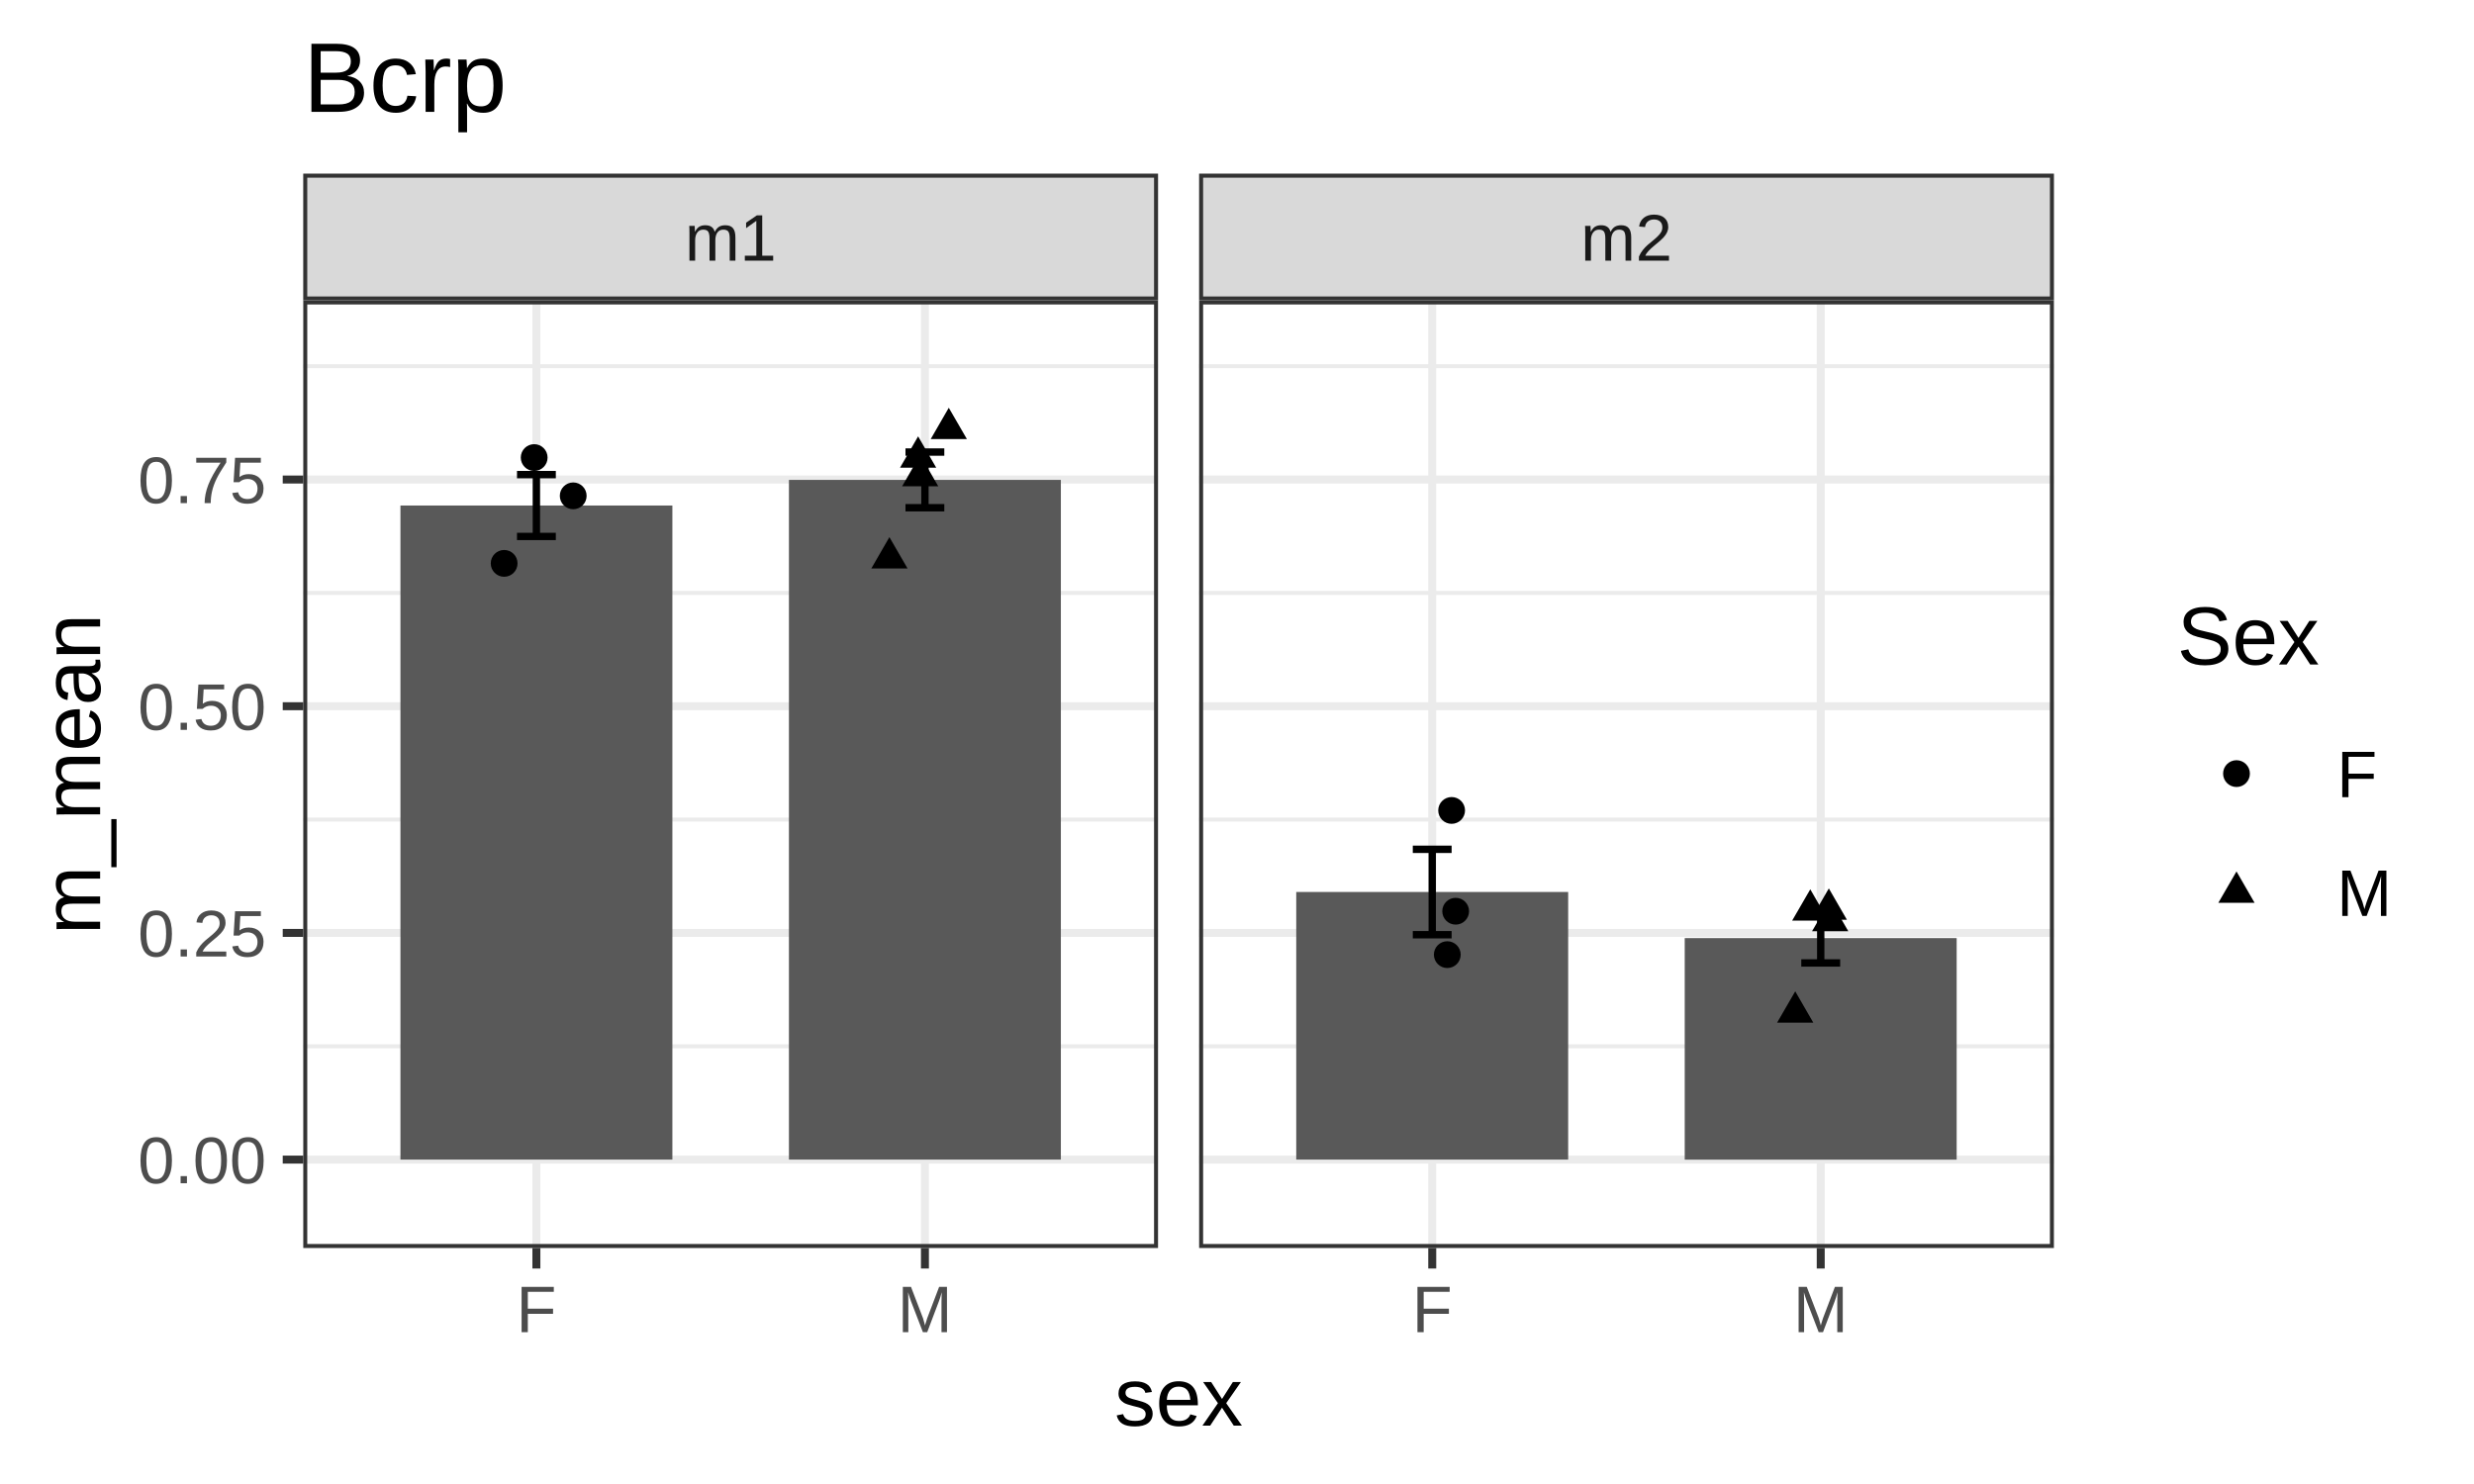
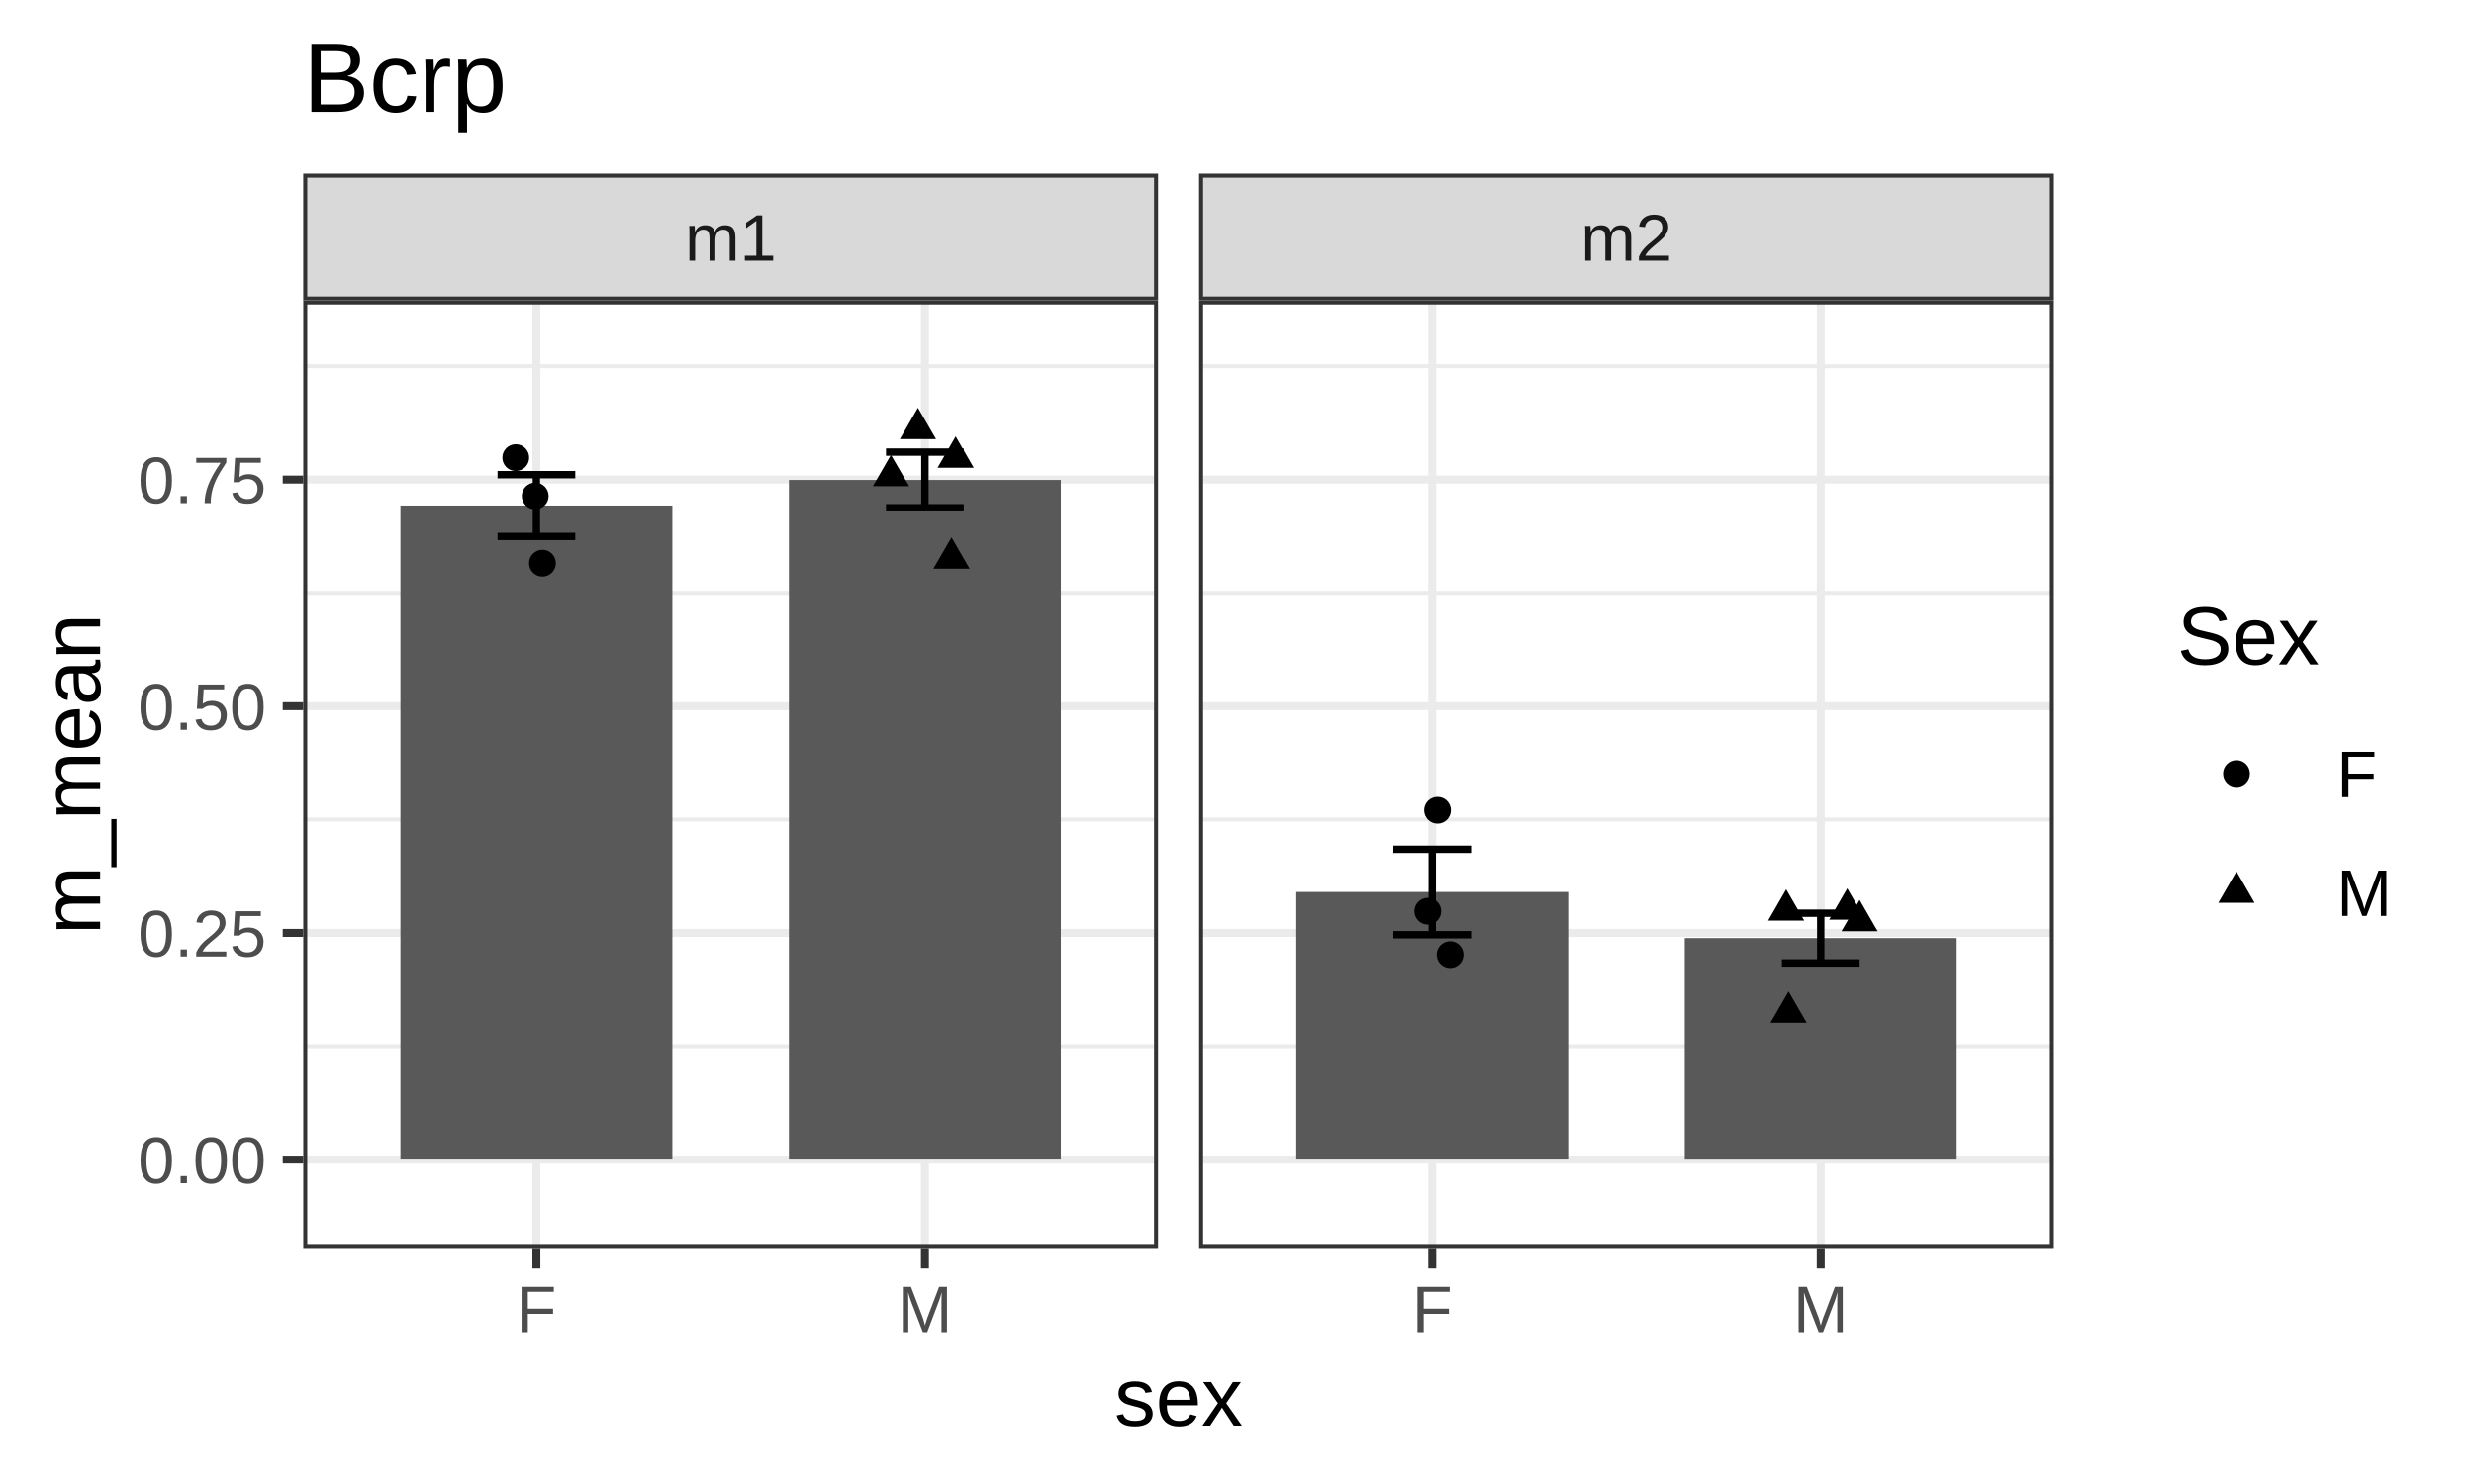
<svg xmlns="http://www.w3.org/2000/svg" class="svglite" width="360.00pt" height="216.00pt" viewBox="0 0 360.00 216.00">
  <defs>
    <style type="text/css">
    .svglite line, .svglite polyline, .svglite polygon, .svglite path, .svglite rect, .svglite circle {
      fill: none;
      stroke: #000000;
      stroke-linecap: round;
      stroke-linejoin: round;
      stroke-miterlimit: 10.00;
    }
    .svglite text {
      white-space: pre;
    }
  </style>
  </defs>
  <rect width="100%" height="100%" style="stroke: none; fill: #FFFFFF;" />
  <defs>
    <clipPath id="cpMC4wMHwzNjAuMDB8MC4wMHwyMTYuMDA=">
      <rect x="0.00" y="0.00" width="360.00" height="216.00" />
    </clipPath>
  </defs>
  <g clip-path="url(#cpMC4wMHwzNjAuMDB8MC4wMHwyMTYuMDA=)">
    <rect x="0.00" y="0.00" width="360.00" height="216.00" style="stroke-width: 1.16; stroke: #FFFFFF; fill: #FFFFFF;" />
  </g>
  <defs>
    <clipPath id="cpNDQuMTN8MTY4LjUxfDQzLjczfDE4MS42NQ==">
      <rect x="44.13" y="43.73" width="124.38" height="137.92" />
    </clipPath>
  </defs>
  <g clip-path="url(#cpNDQuMTN8MTY4LjUxfDQzLjczfDE4MS42NQ==)">
    <rect x="44.13" y="43.73" width="124.38" height="137.92" style="stroke-width: 1.16; stroke: none; fill: #FFFFFF;" />
    <polyline points="44.13,152.29 168.51,152.29 " style="stroke-width: 0.58; stroke: #EBEBEB; stroke-linecap: butt;" />
    <polyline points="44.13,119.29 168.51,119.29 " style="stroke-width: 0.58; stroke: #EBEBEB; stroke-linecap: butt;" />
    <polyline points="44.13,86.30 168.51,86.30 " style="stroke-width: 0.58; stroke: #EBEBEB; stroke-linecap: butt;" />
    <polyline points="44.13,53.30 168.51,53.30 " style="stroke-width: 0.58; stroke: #EBEBEB; stroke-linecap: butt;" />
    <polyline points="44.13,168.78 168.51,168.78 " style="stroke-width: 1.16; stroke: #EBEBEB; stroke-linecap: butt;" />
    <polyline points="44.13,135.79 168.51,135.79 " style="stroke-width: 1.16; stroke: #EBEBEB; stroke-linecap: butt;" />
    <polyline points="44.13,102.79 168.51,102.79 " style="stroke-width: 1.16; stroke: #EBEBEB; stroke-linecap: butt;" />
    <polyline points="44.13,69.80 168.51,69.80 " style="stroke-width: 1.16; stroke: #EBEBEB; stroke-linecap: butt;" />
    <polyline points="78.05,181.65 78.05,43.73 " style="stroke-width: 1.16; stroke: #EBEBEB; stroke-linecap: butt;" />
    <polyline points="134.59,181.65 134.59,43.73 " style="stroke-width: 1.16; stroke: #EBEBEB; stroke-linecap: butt;" />
    <rect x="58.27" y="73.58" width="39.57" height="95.20" style="stroke-width: 1.07; stroke: none; stroke-linecap: butt; stroke-linejoin: miter; fill: #595959;" />
    <rect x="114.80" y="69.85" width="39.57" height="98.93" style="stroke-width: 1.07; stroke: none; stroke-linecap: butt; stroke-linejoin: miter; fill: #595959;" />
-     <polyline points="75.23,69.08 80.88,69.08 " style="stroke-width: 1.07; stroke-linecap: butt;" />
+     <polyline points="72.40,69.08 83.71,69.08 " style="stroke-width: 1.07; stroke-linecap: butt;" />
    <polyline points="78.05,69.08 78.05,78.08 " style="stroke-width: 1.07; stroke-linecap: butt;" />
-     <polyline points="75.23,78.08 80.88,78.08 " style="stroke-width: 1.07; stroke-linecap: butt;" />
-     <polyline points="131.76,65.80 137.41,65.80 " style="stroke-width: 1.07; stroke-linecap: butt;" />
+     <polyline points="72.40,78.08 83.71,78.08 " style="stroke-width: 1.07; stroke-linecap: butt;" />
+     <polyline points="128.93,65.80 140.24,65.80 " style="stroke-width: 1.07; stroke-linecap: butt;" />
    <polyline points="134.59,65.80 134.59,73.90 " style="stroke-width: 1.07; stroke-linecap: butt;" />
-     <polyline points="131.76,73.90 137.41,73.90 " style="stroke-width: 1.07; stroke-linecap: butt;" />
-     <circle cx="73.36" cy="82.00" r="1.95" style="stroke-width: 0.71; stroke: none; fill: #000000;" />
-     <circle cx="77.73" cy="66.60" r="1.95" style="stroke-width: 0.71; stroke: none; fill: #000000;" />
-     <polygon points="133.60,63.51 136.23,68.07 130.97,68.07 " style="stroke-width: 0.71; stroke: none; fill: #000000;" />
-     <polygon points="129.42,78.18 132.06,82.74 126.79,82.74 " style="stroke-width: 0.71; stroke: none; fill: #000000;" />
-     <polygon points="133.90,66.22 136.53,70.78 131.27,70.78 " style="stroke-width: 0.71; stroke: none; fill: #000000;" />
-     <polygon points="138.06,59.35 140.70,63.91 135.43,63.91 " style="stroke-width: 0.71; stroke: none; fill: #000000;" />
-     <circle cx="83.41" cy="72.17" r="1.95" style="stroke-width: 0.71; stroke: none; fill: #000000;" />
+     <polyline points="128.93,73.90 140.24,73.90 " style="stroke-width: 1.07; stroke-linecap: butt;" />
+     <circle cx="78.93" cy="81.97" r="1.95" style="stroke-width: 0.71; stroke: none; fill: #000000;" />
+     <circle cx="75.05" cy="66.60" r="1.95" style="stroke-width: 0.71; stroke: none; fill: #000000;" />
+     <polygon points="139.06,63.51 141.69,68.07 136.43,68.07 " style="stroke-width: 0.71; stroke: none; fill: #000000;" />
+     <polygon points="138.46,78.21 141.09,82.77 135.82,82.77 " style="stroke-width: 0.71; stroke: none; fill: #000000;" />
+     <polygon points="129.65,66.20 132.29,70.76 127.02,70.76 " style="stroke-width: 0.71; stroke: none; fill: #000000;" />
+     <polygon points="133.57,59.35 136.21,63.91 130.94,63.91 " style="stroke-width: 0.71; stroke: none; fill: #000000;" />
+     <circle cx="77.88" cy="72.19" r="1.95" style="stroke-width: 0.71; stroke: none; fill: #000000;" />
    <rect x="44.13" y="43.73" width="124.38" height="137.92" style="stroke-width: 1.16; stroke: #333333;" />
  </g>
  <g clip-path="url(#cpMC4wMHwzNjAuMDB8MC4wMHwyMTYuMDA=)">
</g>
  <defs>
    <clipPath id="cpMTc0LjQ5fDI5OC44Nnw0My43M3wxODEuNjU=">
      <rect x="174.49" y="43.73" width="124.38" height="137.92" />
    </clipPath>
  </defs>
  <g clip-path="url(#cpMTc0LjQ5fDI5OC44Nnw0My43M3wxODEuNjU=)">
    <rect x="174.49" y="43.73" width="124.38" height="137.92" style="stroke-width: 1.16; stroke: none; fill: #FFFFFF;" />
    <polyline points="174.49,152.29 298.86,152.29 " style="stroke-width: 0.58; stroke: #EBEBEB; stroke-linecap: butt;" />
    <polyline points="174.49,119.29 298.86,119.29 " style="stroke-width: 0.58; stroke: #EBEBEB; stroke-linecap: butt;" />
    <polyline points="174.49,86.30 298.86,86.30 " style="stroke-width: 0.58; stroke: #EBEBEB; stroke-linecap: butt;" />
    <polyline points="174.49,53.30 298.86,53.30 " style="stroke-width: 0.58; stroke: #EBEBEB; stroke-linecap: butt;" />
    <polyline points="174.49,168.78 298.86,168.78 " style="stroke-width: 1.16; stroke: #EBEBEB; stroke-linecap: butt;" />
    <polyline points="174.49,135.79 298.86,135.79 " style="stroke-width: 1.16; stroke: #EBEBEB; stroke-linecap: butt;" />
    <polyline points="174.49,102.79 298.86,102.79 " style="stroke-width: 1.16; stroke: #EBEBEB; stroke-linecap: butt;" />
    <polyline points="174.49,69.80 298.86,69.80 " style="stroke-width: 1.16; stroke: #EBEBEB; stroke-linecap: butt;" />
    <polyline points="208.41,181.65 208.41,43.73 " style="stroke-width: 1.16; stroke: #EBEBEB; stroke-linecap: butt;" />
    <polyline points="264.94,181.65 264.94,43.73 " style="stroke-width: 1.16; stroke: #EBEBEB; stroke-linecap: butt;" />
    <rect x="188.62" y="129.83" width="39.57" height="38.95" style="stroke-width: 1.07; stroke: none; stroke-linecap: butt; stroke-linejoin: miter; fill: #595959;" />
    <rect x="245.15" y="136.54" width="39.57" height="32.25" style="stroke-width: 1.07; stroke: none; stroke-linecap: butt; stroke-linejoin: miter; fill: #595959;" />
-     <polyline points="205.58,123.62 211.23,123.62 " style="stroke-width: 1.07; stroke-linecap: butt;" />
+     <polyline points="202.75,123.62 214.06,123.62 " style="stroke-width: 1.07; stroke-linecap: butt;" />
    <polyline points="208.41,123.62 208.41,136.05 " style="stroke-width: 1.07; stroke-linecap: butt;" />
-     <polyline points="205.58,136.05 211.23,136.05 " style="stroke-width: 1.07; stroke-linecap: butt;" />
-     <polyline points="262.11,132.92 267.77,132.92 " style="stroke-width: 1.07; stroke-linecap: butt;" />
+     <polyline points="202.75,136.05 214.06,136.05 " style="stroke-width: 1.07; stroke-linecap: butt;" />
+     <polyline points="259.29,132.92 270.60,132.92 " style="stroke-width: 1.07; stroke-linecap: butt;" />
    <polyline points="264.94,132.92 264.94,140.16 " style="stroke-width: 1.07; stroke-linecap: butt;" />
-     <polyline points="262.11,140.16 267.77,140.16 " style="stroke-width: 1.07; stroke-linecap: butt;" />
-     <circle cx="211.23" cy="117.96" r="1.95" style="stroke-width: 0.71; stroke: none; fill: #000000;" />
-     <circle cx="211.82" cy="132.63" r="1.95" style="stroke-width: 0.71; stroke: none; fill: #000000;" />
-     <polygon points="261.23,144.29 263.86,148.85 258.59,148.85 " style="stroke-width: 0.71; stroke: none; fill: #000000;" />
-     <polygon points="266.12,129.31 268.75,133.87 263.48,133.87 " style="stroke-width: 0.71; stroke: none; fill: #000000;" />
-     <polygon points="263.42,129.44 266.05,134.00 260.78,134.00 " style="stroke-width: 0.71; stroke: none; fill: #000000;" />
-     <polygon points="266.32,130.98 268.95,135.54 263.68,135.54 " style="stroke-width: 0.71; stroke: none; fill: #000000;" />
-     <circle cx="210.60" cy="138.95" r="1.95" style="stroke-width: 0.71; stroke: none; fill: #000000;" />
+     <polyline points="259.29,140.16 270.60,140.16 " style="stroke-width: 1.07; stroke-linecap: butt;" />
+     <circle cx="209.18" cy="117.94" r="1.95" style="stroke-width: 0.71; stroke: none; fill: #000000;" />
+     <circle cx="207.76" cy="132.63" r="1.95" style="stroke-width: 0.71; stroke: none; fill: #000000;" />
+     <polygon points="260.26,144.31 262.89,148.87 257.62,148.87 " style="stroke-width: 0.71; stroke: none; fill: #000000;" />
+     <polygon points="268.80,129.30 271.44,133.86 266.17,133.86 " style="stroke-width: 0.71; stroke: none; fill: #000000;" />
+     <polygon points="259.91,129.44 262.54,134.00 257.28,134.00 " style="stroke-width: 0.71; stroke: none; fill: #000000;" />
+     <polygon points="270.59,130.98 273.22,135.54 267.96,135.54 " style="stroke-width: 0.71; stroke: none; fill: #000000;" />
+     <circle cx="211.01" cy="138.95" r="1.95" style="stroke-width: 0.71; stroke: none; fill: #000000;" />
    <rect x="174.49" y="43.73" width="124.38" height="137.92" style="stroke-width: 1.16; stroke: #333333;" />
  </g>
  <g clip-path="url(#cpMC4wMHwzNjAuMDB8MC4wMHwyMTYuMDA=)">
</g>
  <defs>
    <clipPath id="cpNDQuMTN8MTY4LjUxfDI1LjI4fDQzLjcz">
      <rect x="44.13" y="25.28" width="124.38" height="18.45" />
    </clipPath>
  </defs>
  <g clip-path="url(#cpNDQuMTN8MTY4LjUxfDI1LjI4fDQzLjcz)">
    <rect x="44.13" y="25.28" width="124.38" height="18.45" style="stroke-width: 1.16; stroke: #333333; fill: #D9D9D9;" />
    <text x="106.32" y="37.94" text-anchor="middle" style="font-size: 9.60px;fill: #1A1A1A; font-family: &quot;Arial&quot;;" textLength="13.33px" lengthAdjust="spacingAndGlyphs">m1</text>
  </g>
  <g clip-path="url(#cpMC4wMHwzNjAuMDB8MC4wMHwyMTYuMDA=)">
</g>
  <defs>
    <clipPath id="cpMTc0LjQ5fDI5OC44NnwyNS4yOHw0My43Mw==">
      <rect x="174.49" y="25.28" width="124.38" height="18.45" />
    </clipPath>
  </defs>
  <g clip-path="url(#cpMTc0LjQ5fDI5OC44NnwyNS4yOHw0My43Mw==)">
    <rect x="174.49" y="25.28" width="124.38" height="18.45" style="stroke-width: 1.16; stroke: #333333; fill: #D9D9D9;" />
    <text x="236.67" y="37.94" text-anchor="middle" style="font-size: 9.60px;fill: #1A1A1A; font-family: &quot;Arial&quot;;" textLength="13.33px" lengthAdjust="spacingAndGlyphs">m2</text>
  </g>
  <g clip-path="url(#cpMC4wMHwzNjAuMDB8MC4wMHwyMTYuMDA=)">
    <polyline points="78.05,184.64 78.05,181.65 " style="stroke-width: 1.16; stroke: #333333; stroke-linecap: butt;" />
    <polyline points="134.59,184.64 134.59,181.65 " style="stroke-width: 1.16; stroke: #333333; stroke-linecap: butt;" />
    <text x="78.05" y="193.90" text-anchor="middle" style="font-size: 9.60px;fill: #4D4D4D; font-family: &quot;Arial&quot;;" textLength="5.86px" lengthAdjust="spacingAndGlyphs">F</text>
    <text x="134.59" y="193.90" text-anchor="middle" style="font-size: 9.60px;fill: #4D4D4D; font-family: &quot;Arial&quot;;" textLength="7.99px" lengthAdjust="spacingAndGlyphs">M</text>
    <polyline points="208.41,184.64 208.41,181.65 " style="stroke-width: 1.16; stroke: #333333; stroke-linecap: butt;" />
    <polyline points="264.94,184.64 264.94,181.65 " style="stroke-width: 1.16; stroke: #333333; stroke-linecap: butt;" />
    <text x="208.41" y="193.90" text-anchor="middle" style="font-size: 9.60px;fill: #4D4D4D; font-family: &quot;Arial&quot;;" textLength="5.86px" lengthAdjust="spacingAndGlyphs">F</text>
    <text x="264.94" y="193.90" text-anchor="middle" style="font-size: 9.60px;fill: #4D4D4D; font-family: &quot;Arial&quot;;" textLength="7.99px" lengthAdjust="spacingAndGlyphs">M</text>
    <text x="38.75" y="172.22" text-anchor="end" style="font-size: 9.60px;fill: #4D4D4D; font-family: &quot;Arial&quot;;" textLength="18.67px" lengthAdjust="spacingAndGlyphs">0.00</text>
    <text x="38.75" y="139.22" text-anchor="end" style="font-size: 9.60px;fill: #4D4D4D; font-family: &quot;Arial&quot;;" textLength="18.67px" lengthAdjust="spacingAndGlyphs">0.25</text>
    <text x="38.75" y="106.23" text-anchor="end" style="font-size: 9.60px;fill: #4D4D4D; font-family: &quot;Arial&quot;;" textLength="18.67px" lengthAdjust="spacingAndGlyphs">0.50</text>
    <text x="38.75" y="73.23" text-anchor="end" style="font-size: 9.60px;fill: #4D4D4D; font-family: &quot;Arial&quot;;" textLength="18.67px" lengthAdjust="spacingAndGlyphs">0.75</text>
    <polyline points="41.14,168.78 44.13,168.78 " style="stroke-width: 1.16; stroke: #333333; stroke-linecap: butt;" />
    <polyline points="41.14,135.79 44.13,135.79 " style="stroke-width: 1.16; stroke: #333333; stroke-linecap: butt;" />
    <polyline points="41.14,102.79 44.13,102.79 " style="stroke-width: 1.16; stroke: #333333; stroke-linecap: butt;" />
    <polyline points="41.14,69.80 44.13,69.80 " style="stroke-width: 1.16; stroke: #333333; stroke-linecap: butt;" />
    <text x="171.50" y="207.50" text-anchor="middle" style="font-size: 12.00px; font-family: &quot;Arial&quot;;" textLength="18.68px" lengthAdjust="spacingAndGlyphs">sex</text>
    <text transform="translate(14.57,112.69) rotate(-90)" text-anchor="middle" style="font-size: 12.00px; font-family: &quot;Arial&quot;;" textLength="46.70px" lengthAdjust="spacingAndGlyphs">m_mean</text>
    <rect x="310.82" y="80.89" width="43.20" height="63.61" style="stroke-width: 1.16; stroke: none; fill: #FFFFFF;" />
    <text x="316.80" y="96.72" style="font-size: 12.00px; font-family: &quot;Arial&quot;;" textLength="20.69px" lengthAdjust="spacingAndGlyphs">Sex</text>
    <rect x="316.80" y="103.96" width="17.28" height="17.28" style="stroke-width: 1.16; stroke: none; fill: #FFFFFF;" />
    <circle cx="325.44" cy="112.60" r="1.95" style="stroke-width: 0.71; stroke: none; fill: #000000;" />
    <rect x="316.80" y="121.24" width="17.28" height="17.28" style="stroke-width: 1.16; stroke: none; fill: #FFFFFF;" />
    <polygon points="325.44,126.84 328.07,131.40 322.80,131.40 " style="stroke-width: 0.71; stroke: none; fill: #000000;" />
    <text x="340.05" y="116.03" style="font-size: 9.60px; font-family: &quot;Arial&quot;;" textLength="5.86px" lengthAdjust="spacingAndGlyphs">F</text>
    <text x="340.05" y="133.31" style="font-size: 9.60px; font-family: &quot;Arial&quot;;" textLength="7.99px" lengthAdjust="spacingAndGlyphs">M</text>
    <text x="44.13" y="16.28" style="font-size: 14.40px; font-family: &quot;Arial&quot;;" textLength="29.60px" lengthAdjust="spacingAndGlyphs">Bcrp</text>
  </g>
</svg>
